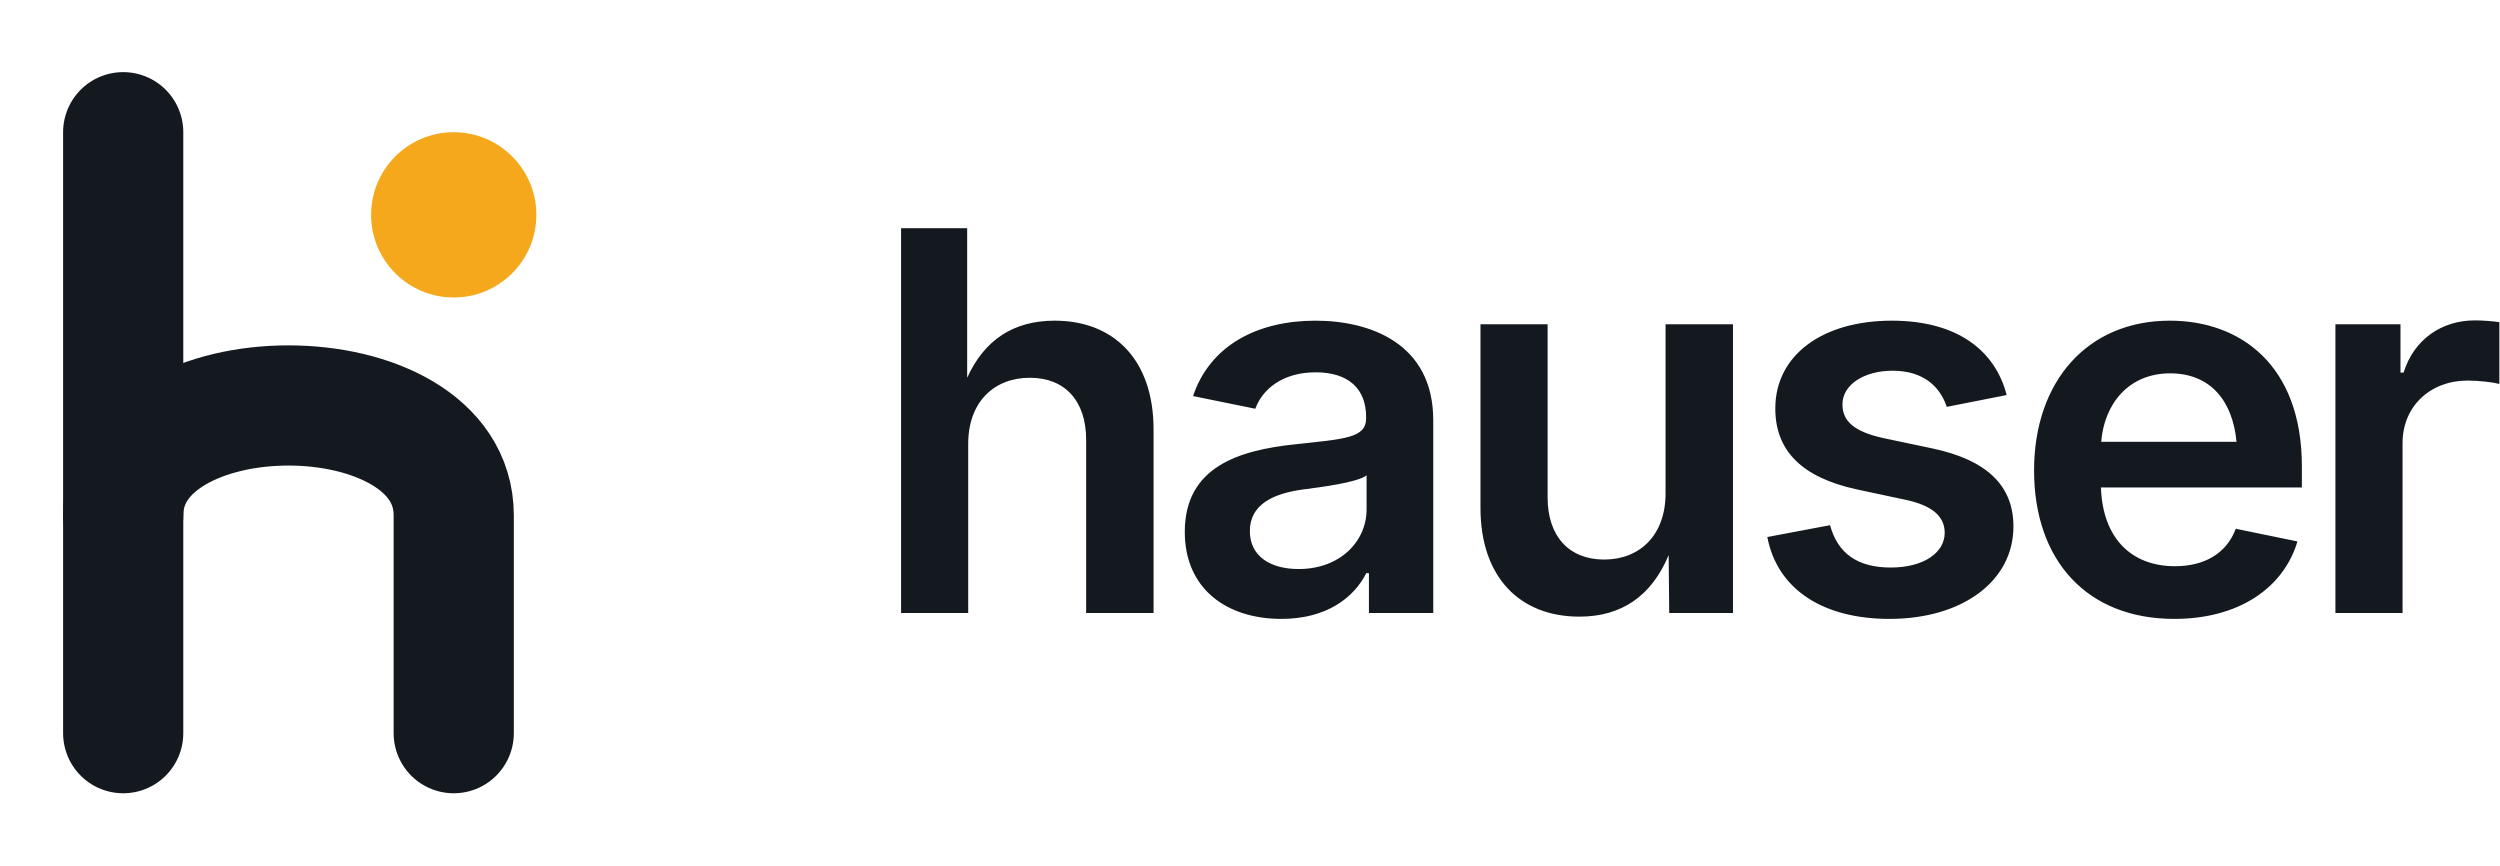
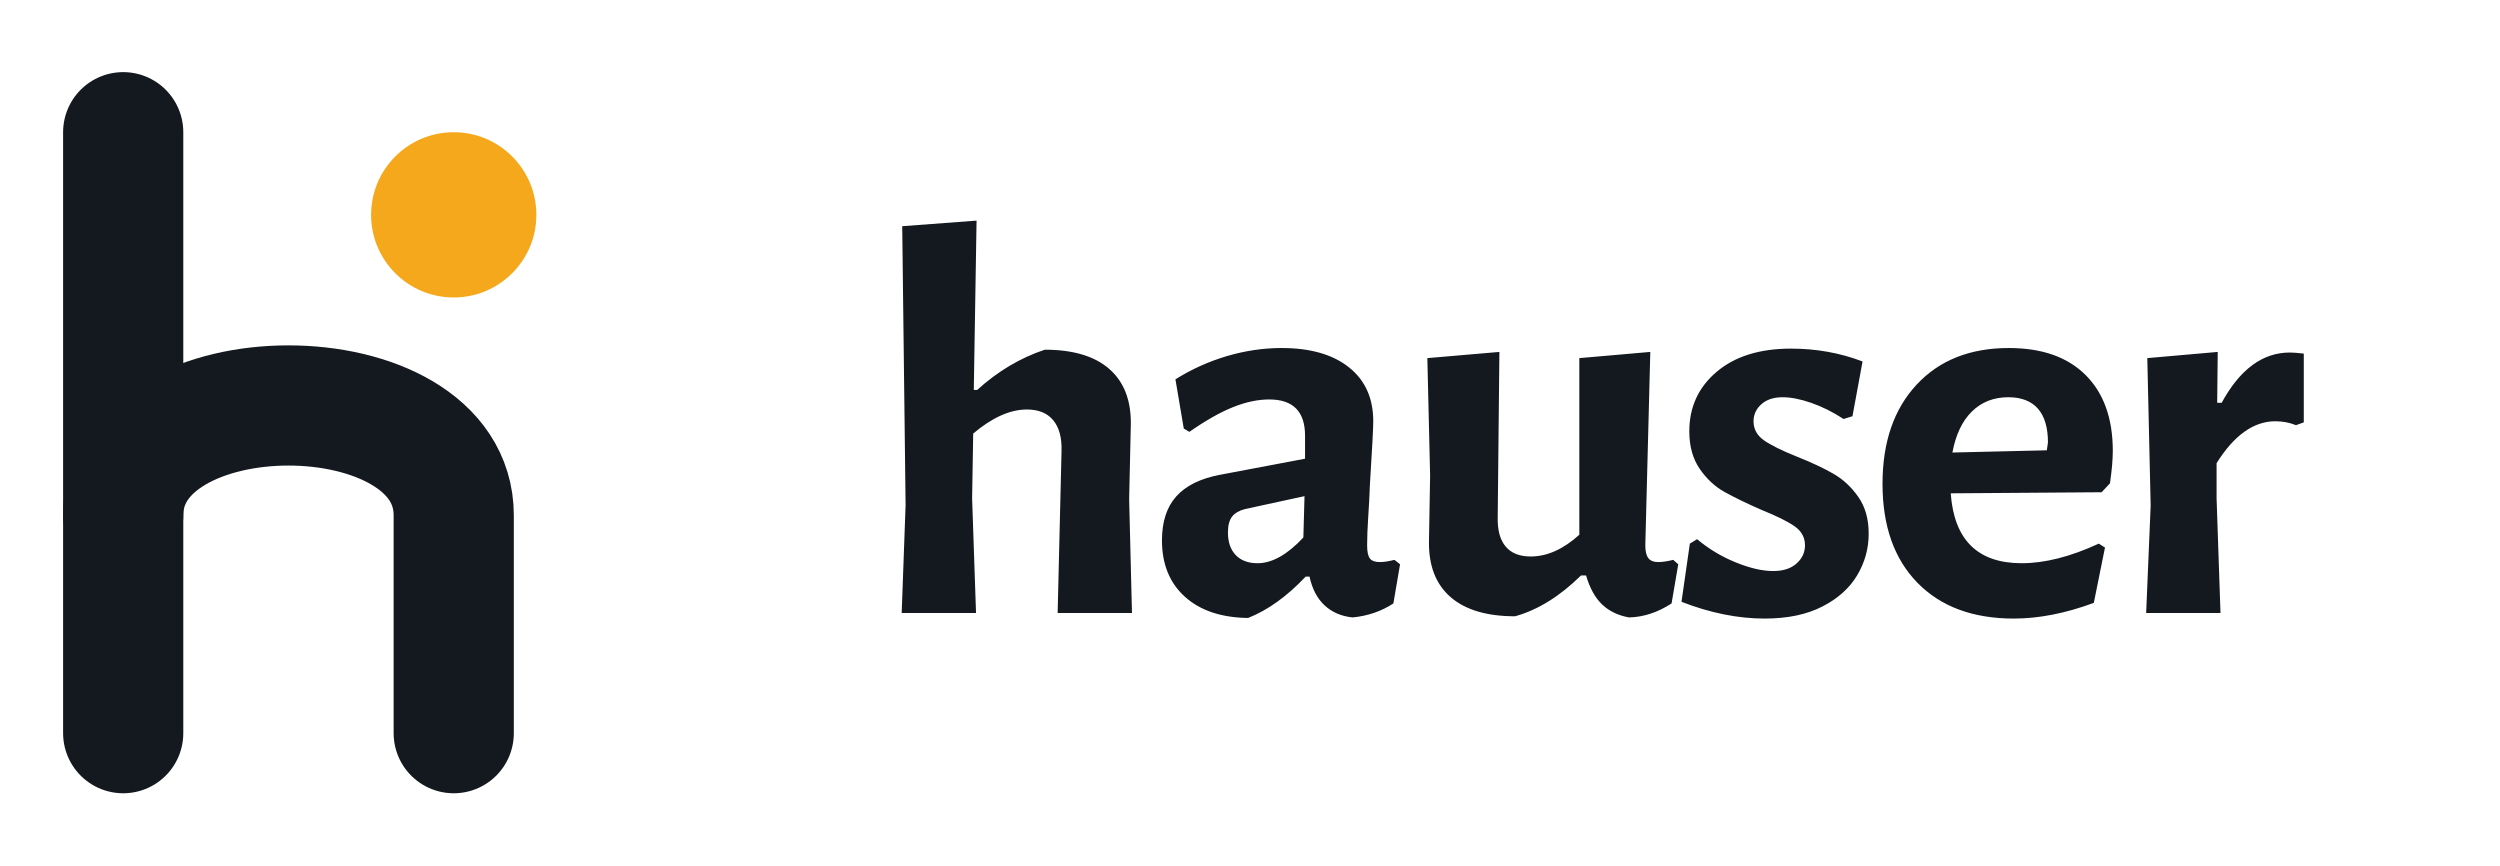
<svg xmlns="http://www.w3.org/2000/svg" viewBox="48 24 416 144" role="img" aria-labelledby="title desc">
  <g transform="translate(16 16) scale(.3125)">
    <g fill="none" stroke="#141920" stroke-width="64" stroke-linecap="round">
      <path d="M168 96 V416" />
      <path d="M168 300 C168 222 344 222 344 300 V416" />
    </g>
    <circle cx="344" cy="140" r="44" fill="#f5a81c" />
  </g>
-   <text x="192" y="126" fill="#141920" font-family="Inter Variable, Inter, -apple-system, BlinkMacSystemFont, Segoe UI, sans-serif" font-size="88" font-weight="620" letter-spacing="-4">hauser</text>
+   <path fill="#141920" d="M224.64 99.03Q224.73 95.68 223.24 93.91Q221.76 92.14 218.87 92.14Q214.69 92.14 209.94 96.14L209.76 106.93L210.41 126.0H198.04L198.69 108.05L198.13 61.64L210.50 60.71L210.04 88.89H210.6Q215.71 84.24 221.85 82.19Q228.92 82.19 232.59 85.40Q236.26 88.61 236.17 94.65L235.89 107.02L236.36 126.0H223.99ZM276.51 94.10Q276.51 95.77 275.95 104.70Q275.86 107.30 275.67 110.05Q275.49 112.79 275.49 114.74Q275.49 116.32 275.95 116.93Q276.42 117.53 277.62 117.53Q278.55 117.53 280.04 117.16L280.97 117.90L279.86 124.41Q276.88 126.37 273.07 126.74Q270.28 126.46 268.42 124.74Q266.56 123.02 265.91 119.95H265.26Q260.61 124.88 255.68 126.83Q248.98 126.74 245.17 123.30Q241.35 119.86 241.35 113.91Q241.35 109.26 243.73 106.60Q246.10 103.95 250.93 103.02L265.16 100.33V96.51Q265.16 90.47 259.21 90.47Q256.33 90.47 253.12 91.77Q249.91 93.07 245.91 95.86L244.98 95.31L243.59 87.12Q247.59 84.61 252.14 83.26Q256.70 81.91 261.26 81.91Q268.42 81.91 272.46 85.12Q276.51 88.33 276.51 94.10ZM255.21 108.70Q253.72 109.07 253.03 109.95Q252.33 110.84 252.33 112.60Q252.33 115.02 253.63 116.37Q254.93 117.72 257.26 117.72Q260.88 117.72 264.88 113.44L265.07 106.56ZM327.26 117.90 326.15 124.41Q322.71 126.65 319.08 126.74Q316.38 126.27 314.61 124.60Q312.85 122.93 311.92 119.76H311.08Q305.78 124.97 300.11 126.55Q293.04 126.55 289.36 123.34Q285.69 120.14 285.78 114.09L285.97 103.12L285.51 83.59L297.50 82.56L297.22 110.00Q297.13 113.25 298.53 114.93Q299.92 116.60 302.71 116.60Q306.80 116.60 310.80 112.98V83.59L322.61 82.56L321.78 114.74Q321.78 116.23 322.29 116.88Q322.80 117.53 323.91 117.53Q324.94 117.53 326.43 117.16ZM357.93 84.15 356.25 93.26 354.77 93.72Q352.07 91.96 349.37 91.03Q346.68 90.10 344.63 90.10Q342.40 90.10 341.1 91.26Q339.79 92.42 339.79 94.10Q339.79 96.05 341.51 97.26Q343.23 98.47 346.95 99.96Q350.67 101.44 353.09 102.84Q355.51 104.23 357.23 106.70Q358.95 109.16 358.95 112.79Q358.95 116.51 357.04 119.72Q355.14 122.93 351.23 124.93Q347.33 126.93 341.65 126.93Q334.96 126.93 327.80 124.14L329.19 114.46L330.40 113.72Q333.28 116.14 336.82 117.58Q340.35 119.02 343.05 119.02Q345.56 119.02 346.95 117.76Q348.35 116.51 348.35 114.74Q348.35 112.79 346.63 111.58Q344.91 110.37 341.19 108.88Q337.38 107.21 334.96 105.86Q332.54 104.51 330.82 102.00Q329.10 99.49 329.10 95.77Q329.10 89.72 333.65 85.87Q338.21 82.01 346.02 82.01Q352.35 82.01 357.93 84.15ZM397.71 105.91 372.60 106.09Q373.44 117.72 384.41 117.72Q390.18 117.72 397.24 114.46L398.27 115.11L396.41 124.32Q389.34 126.93 383.11 126.93Q372.88 126.93 367.06 120.97Q361.25 115.02 361.25 104.51Q361.25 94.10 366.93 88.00Q372.60 81.91 382.27 81.91Q390.55 81.91 395.06 86.42Q399.57 90.93 399.57 99.03Q399.57 101.16 399.10 104.42ZM388.78 97.63Q388.78 93.91 387.11 92.00Q385.43 90.10 382.18 90.10Q378.55 90.10 376.13 92.47Q373.71 94.84 372.88 99.30L388.59 98.93ZM431.35 82.84V94.28L430.05 94.75Q428.47 94.10 426.61 94.10Q421.21 94.10 416.84 101.07V106.93L417.49 126.0H405.12L405.87 108.14L405.31 83.59L417.03 82.56L416.94 91.03H417.68Q422.24 82.66 429.03 82.66Q429.86 82.66 431.35 82.84Z" />
</svg>
